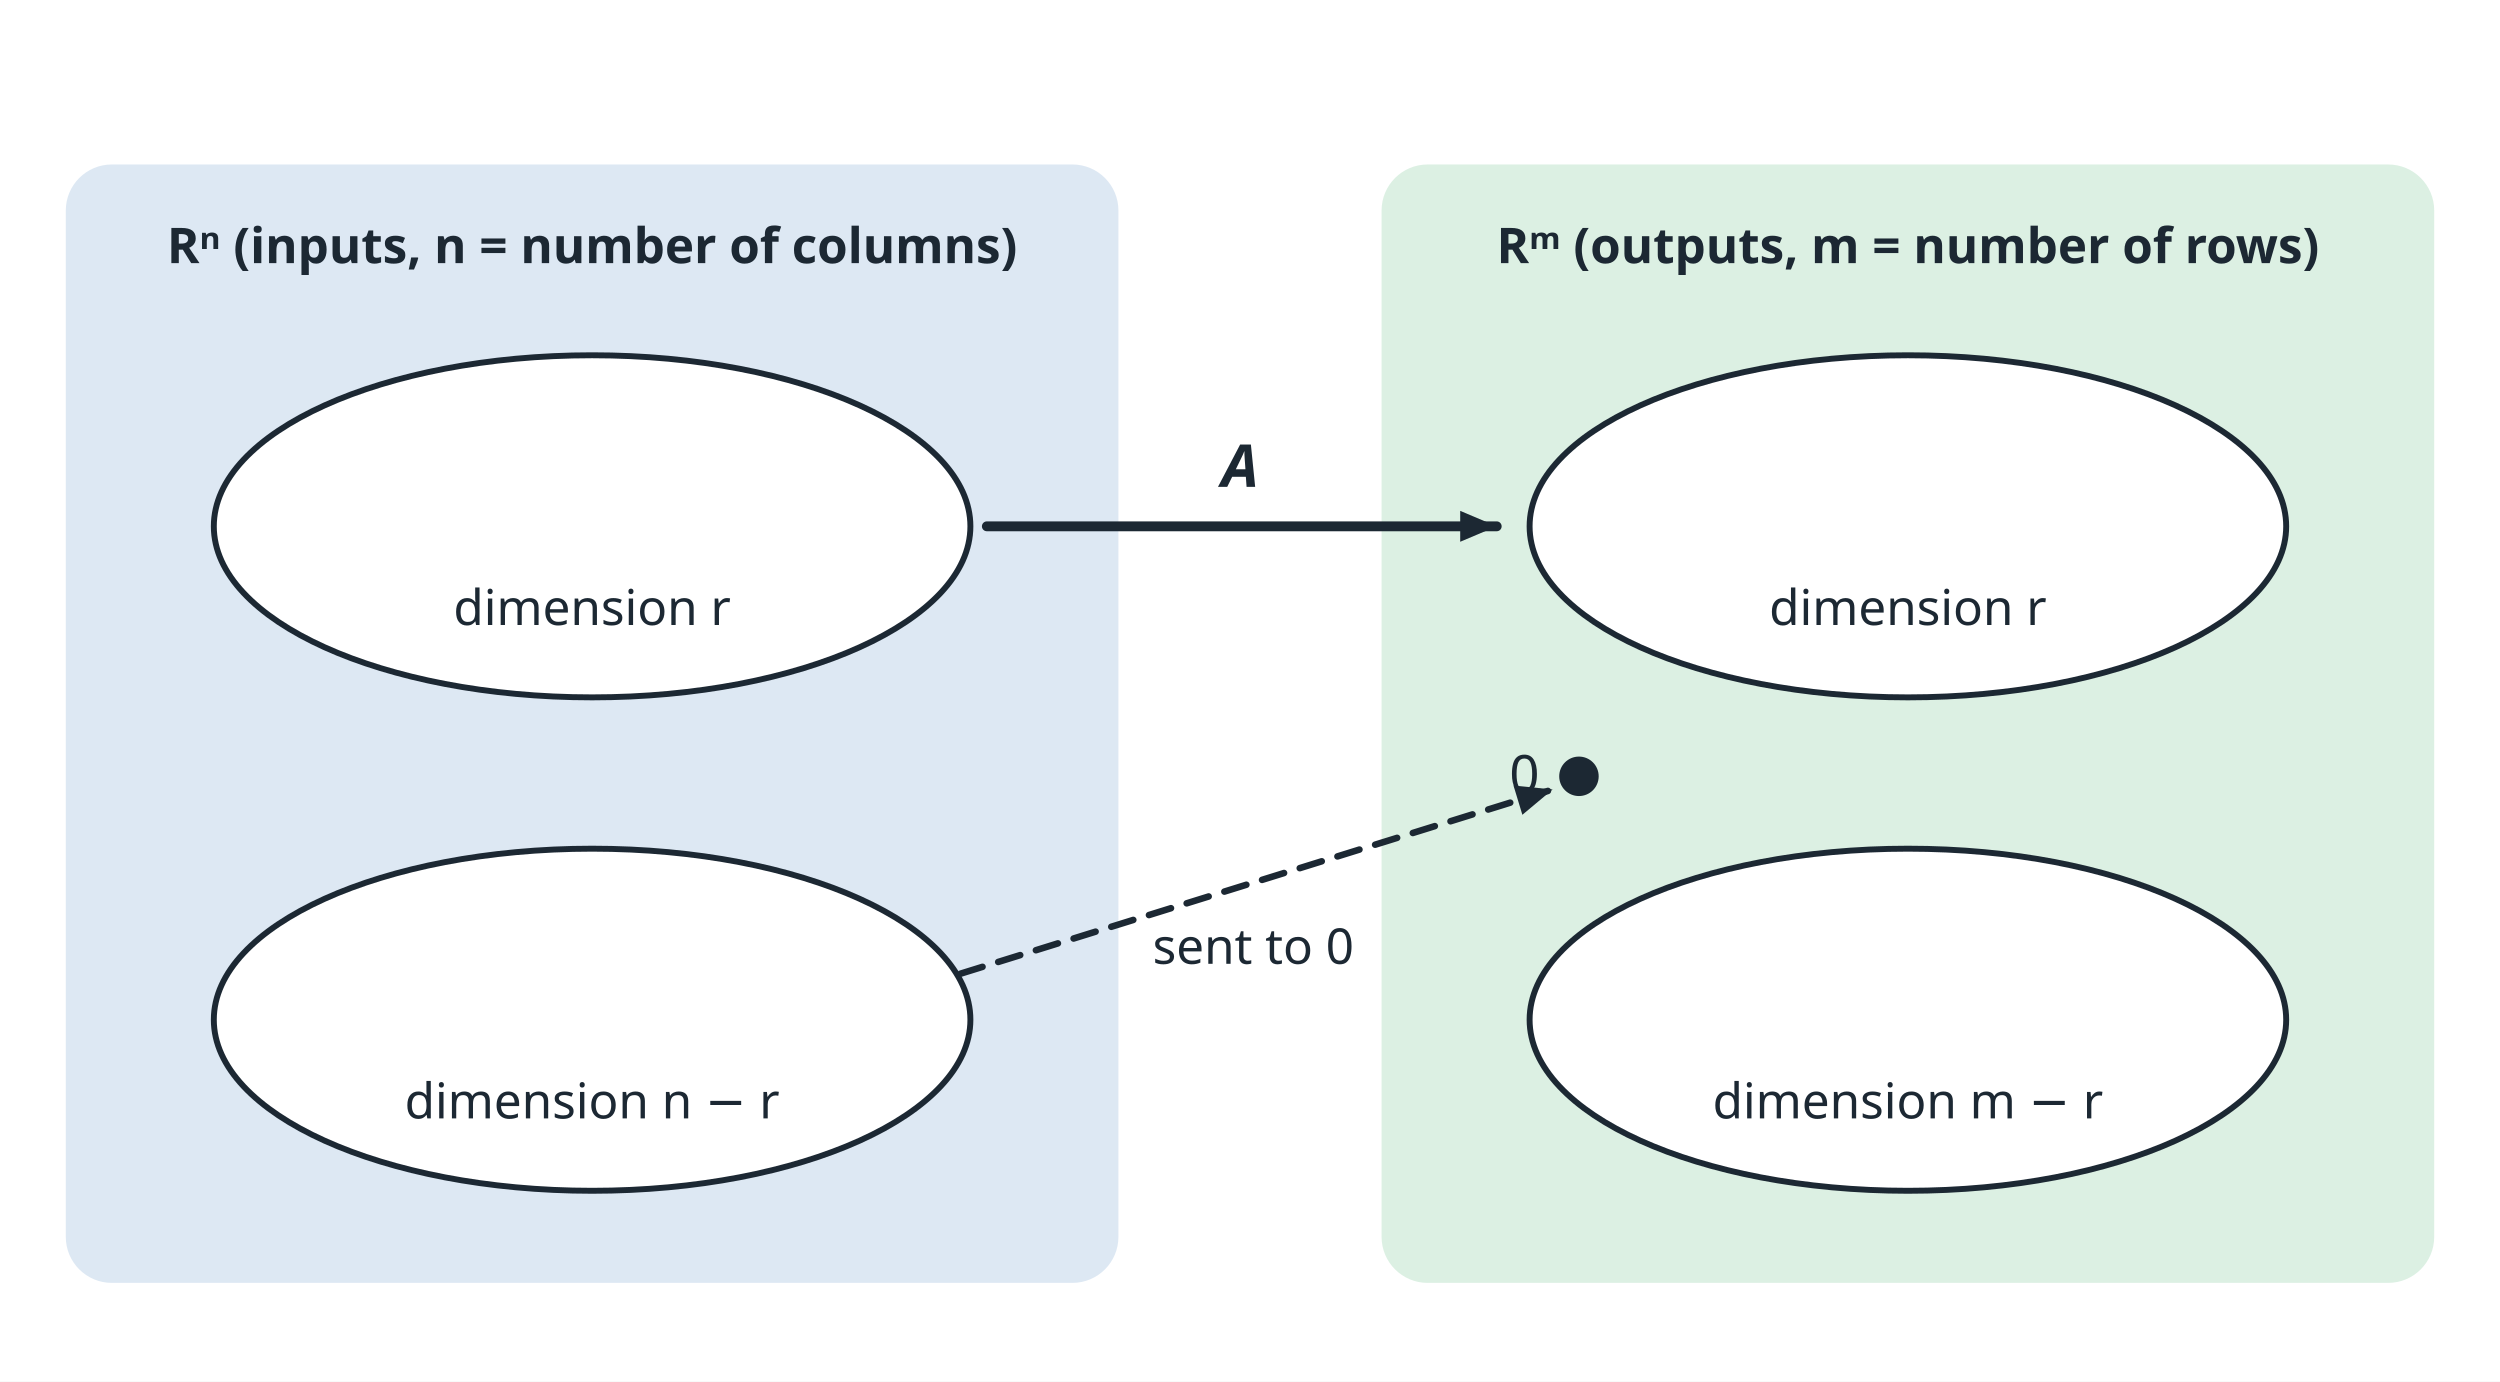
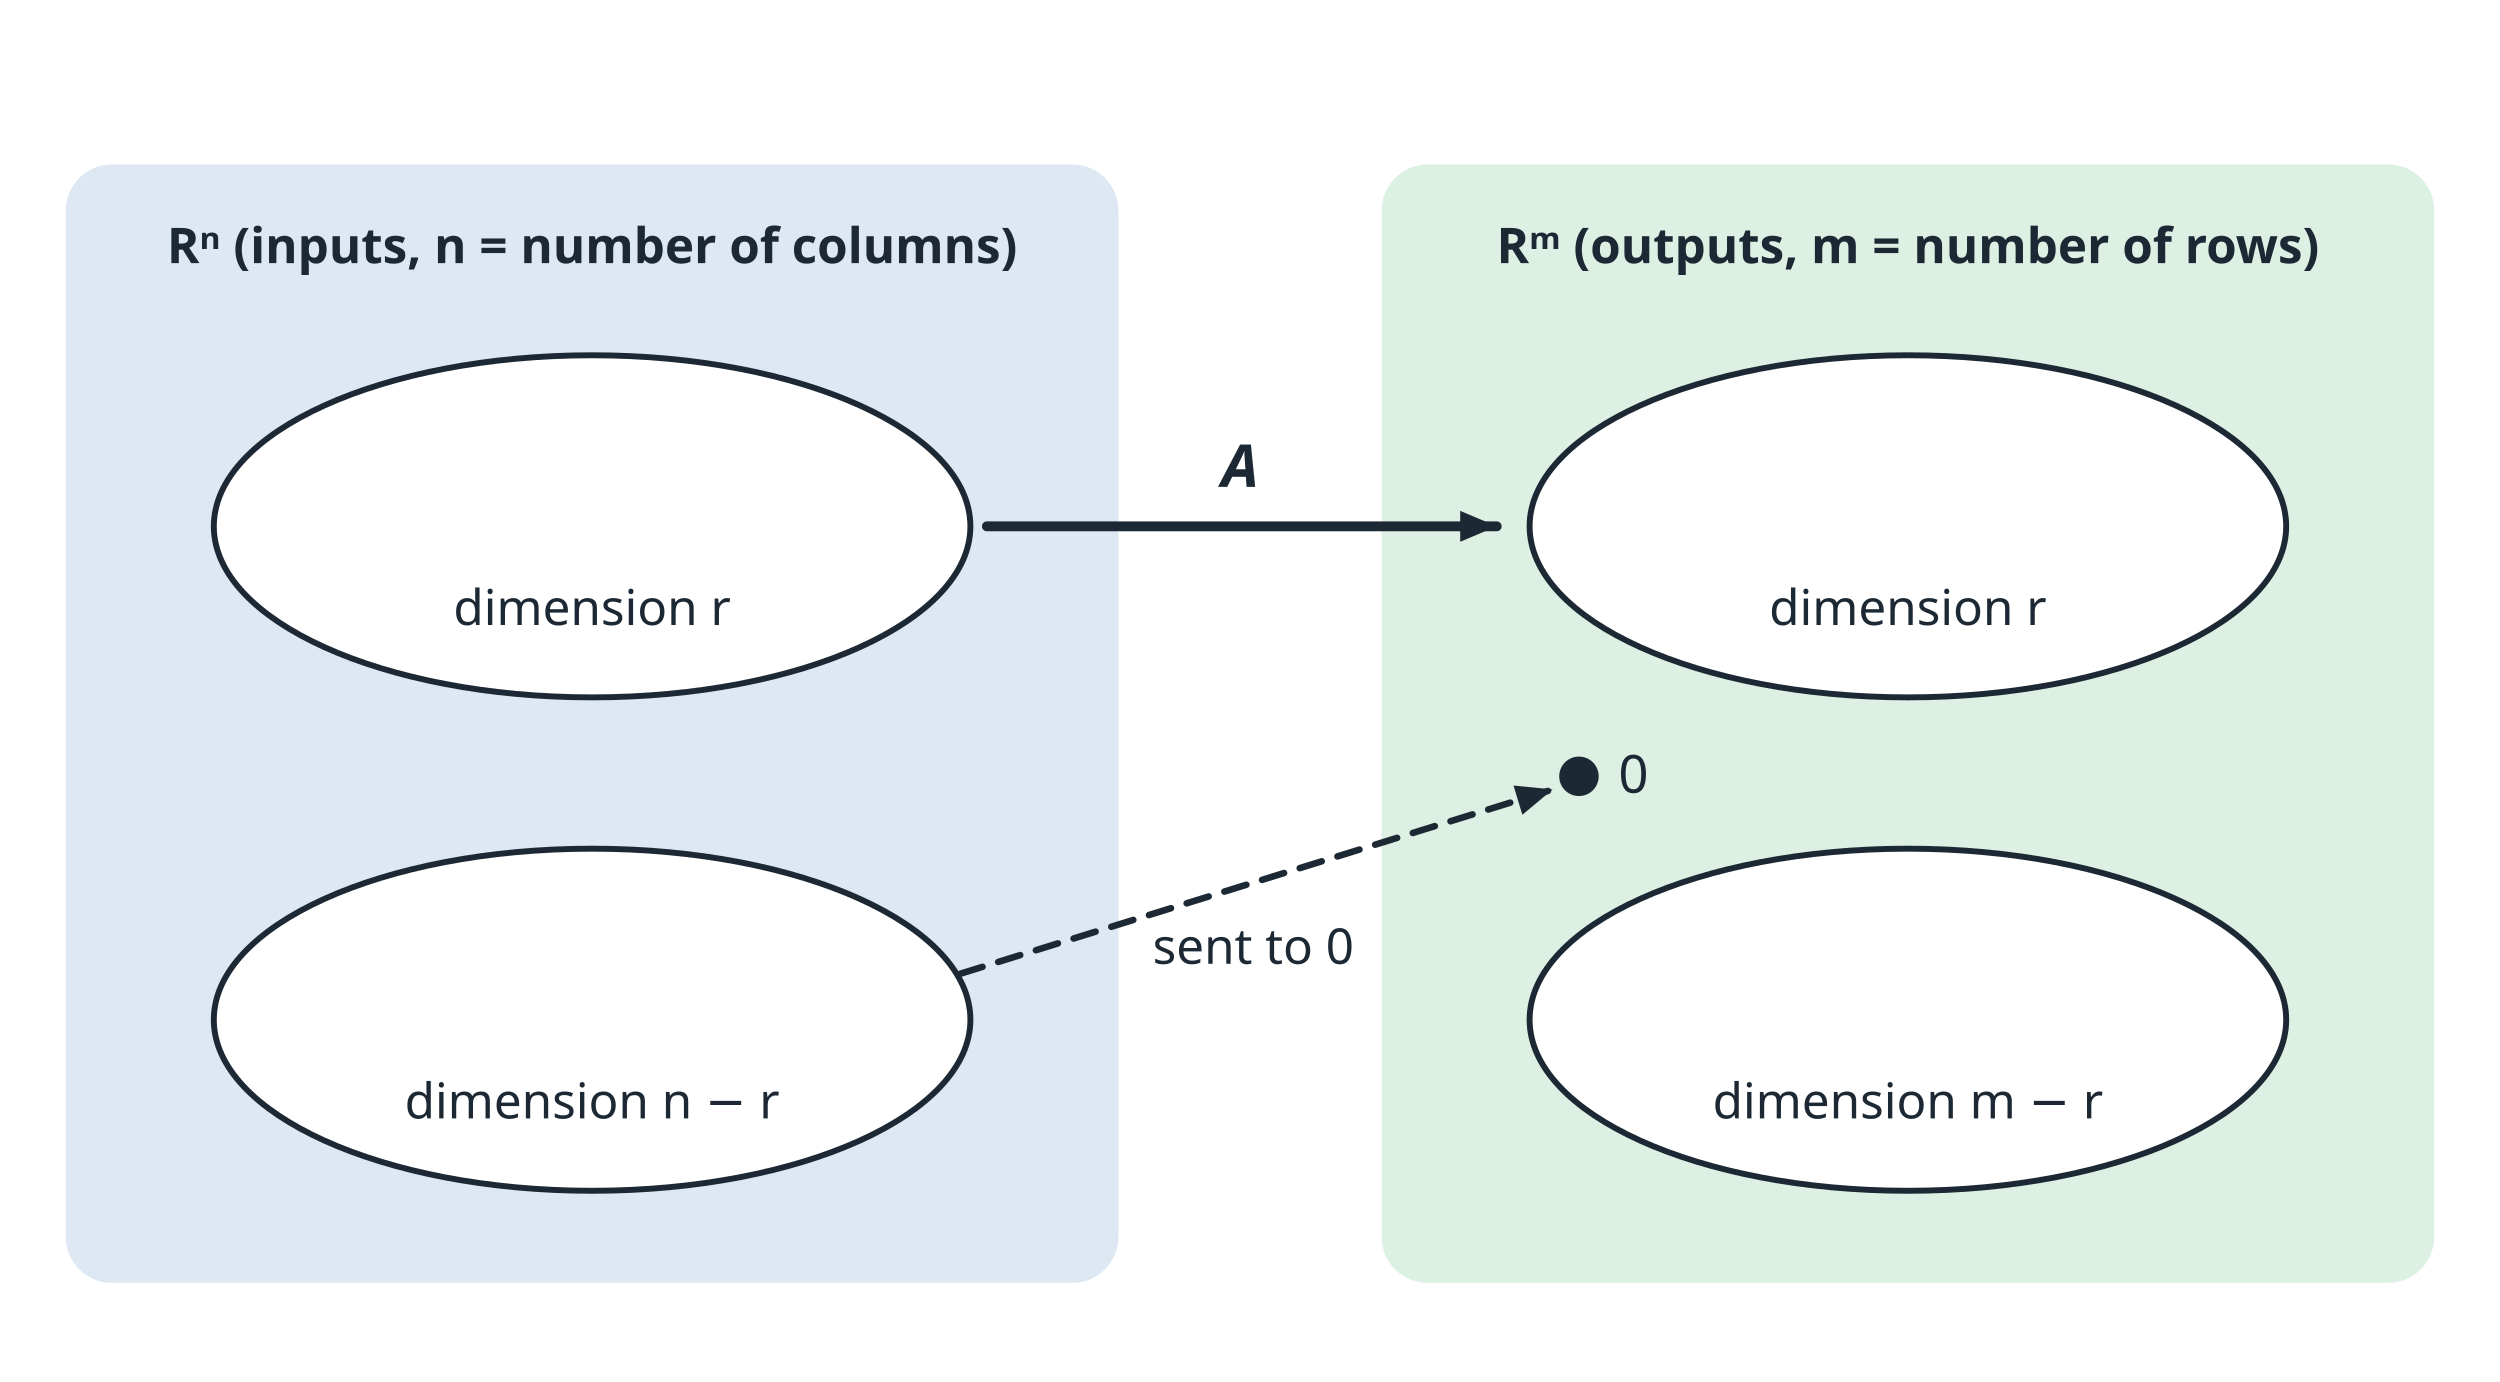
<svg xmlns="http://www.w3.org/2000/svg" viewBox="0 0 760 420" width="760" height="420" font-family="sans-serif" fill="#1c2833">
  <rect width="760" height="420" fill="#ffffff" />
  <rect x="20" y="50" width="320" height="340" rx="14" fill="#dde8f3" />
  <rect x="420" y="50" width="320" height="340" rx="14" fill="#dcf0e3" />
  <text x="180.0" y="80.0" font-size="15" text-anchor="middle" font-weight="bold">Rⁿ  (inputs, n = number of columns)</text>
  <text x="580.0" y="80.0" font-size="15" text-anchor="middle" font-weight="bold">Rᵐ  (outputs, m = number of rows)</text>
  <ellipse cx="180" cy="160" rx="115" ry="52" fill="#ffffff" stroke="#1c2833" stroke-width="1.8" />
  <text x="180.0" y="190.0" font-size="15" text-anchor="middle">dimension r</text>
  <ellipse cx="180" cy="310" rx="115" ry="52" fill="#ffffff" stroke="#1c2833" stroke-width="1.8" />
  <text x="180.0" y="340.0" font-size="15" text-anchor="middle">dimension n − r</text>
  <ellipse cx="580" cy="160" rx="115" ry="52" fill="#ffffff" stroke="#1c2833" stroke-width="1.8" />
  <text x="580.0" y="190.0" font-size="15" text-anchor="middle">dimension r</text>
  <ellipse cx="580" cy="310" rx="115" ry="52" fill="#ffffff" stroke="#1c2833" stroke-width="1.8" />
  <text x="580.0" y="340.0" font-size="15" text-anchor="middle">dimension m − r</text>
  <line x1="300.0" y1="160.0" x2="455.0" y2="160.0" stroke="#1c2833" stroke-width="3" stroke-linecap="round" />
  <polygon points="455.0,160.0 443.9,164.7 443.9,155.3" fill="#1c2833" />
  <text x="377.0" y="148.0" font-size="18" text-anchor="middle" font-weight="bold" font-style="italic">A</text>
  <circle cx="480" cy="236" r="6" fill="#1c2833" />
-   <text x="468.0" y="241.0" font-size="16" text-anchor="end">0</text>
+   <text x="492.0" y="241.0" font-size="16" text-anchor="start">0</text>
  <line x1="292.0" y1="296.0" x2="472.0" y2="240.0" stroke="#1c2833" stroke-width="2" stroke-dasharray="7 5" stroke-linecap="round" />
  <polygon points="472.0,240.0 462.8,247.7 460.1,238.8" fill="#1c2833" />
  <text x="381.0" y="293.0" font-size="15" text-anchor="middle">sent to 0</text>
</svg>
